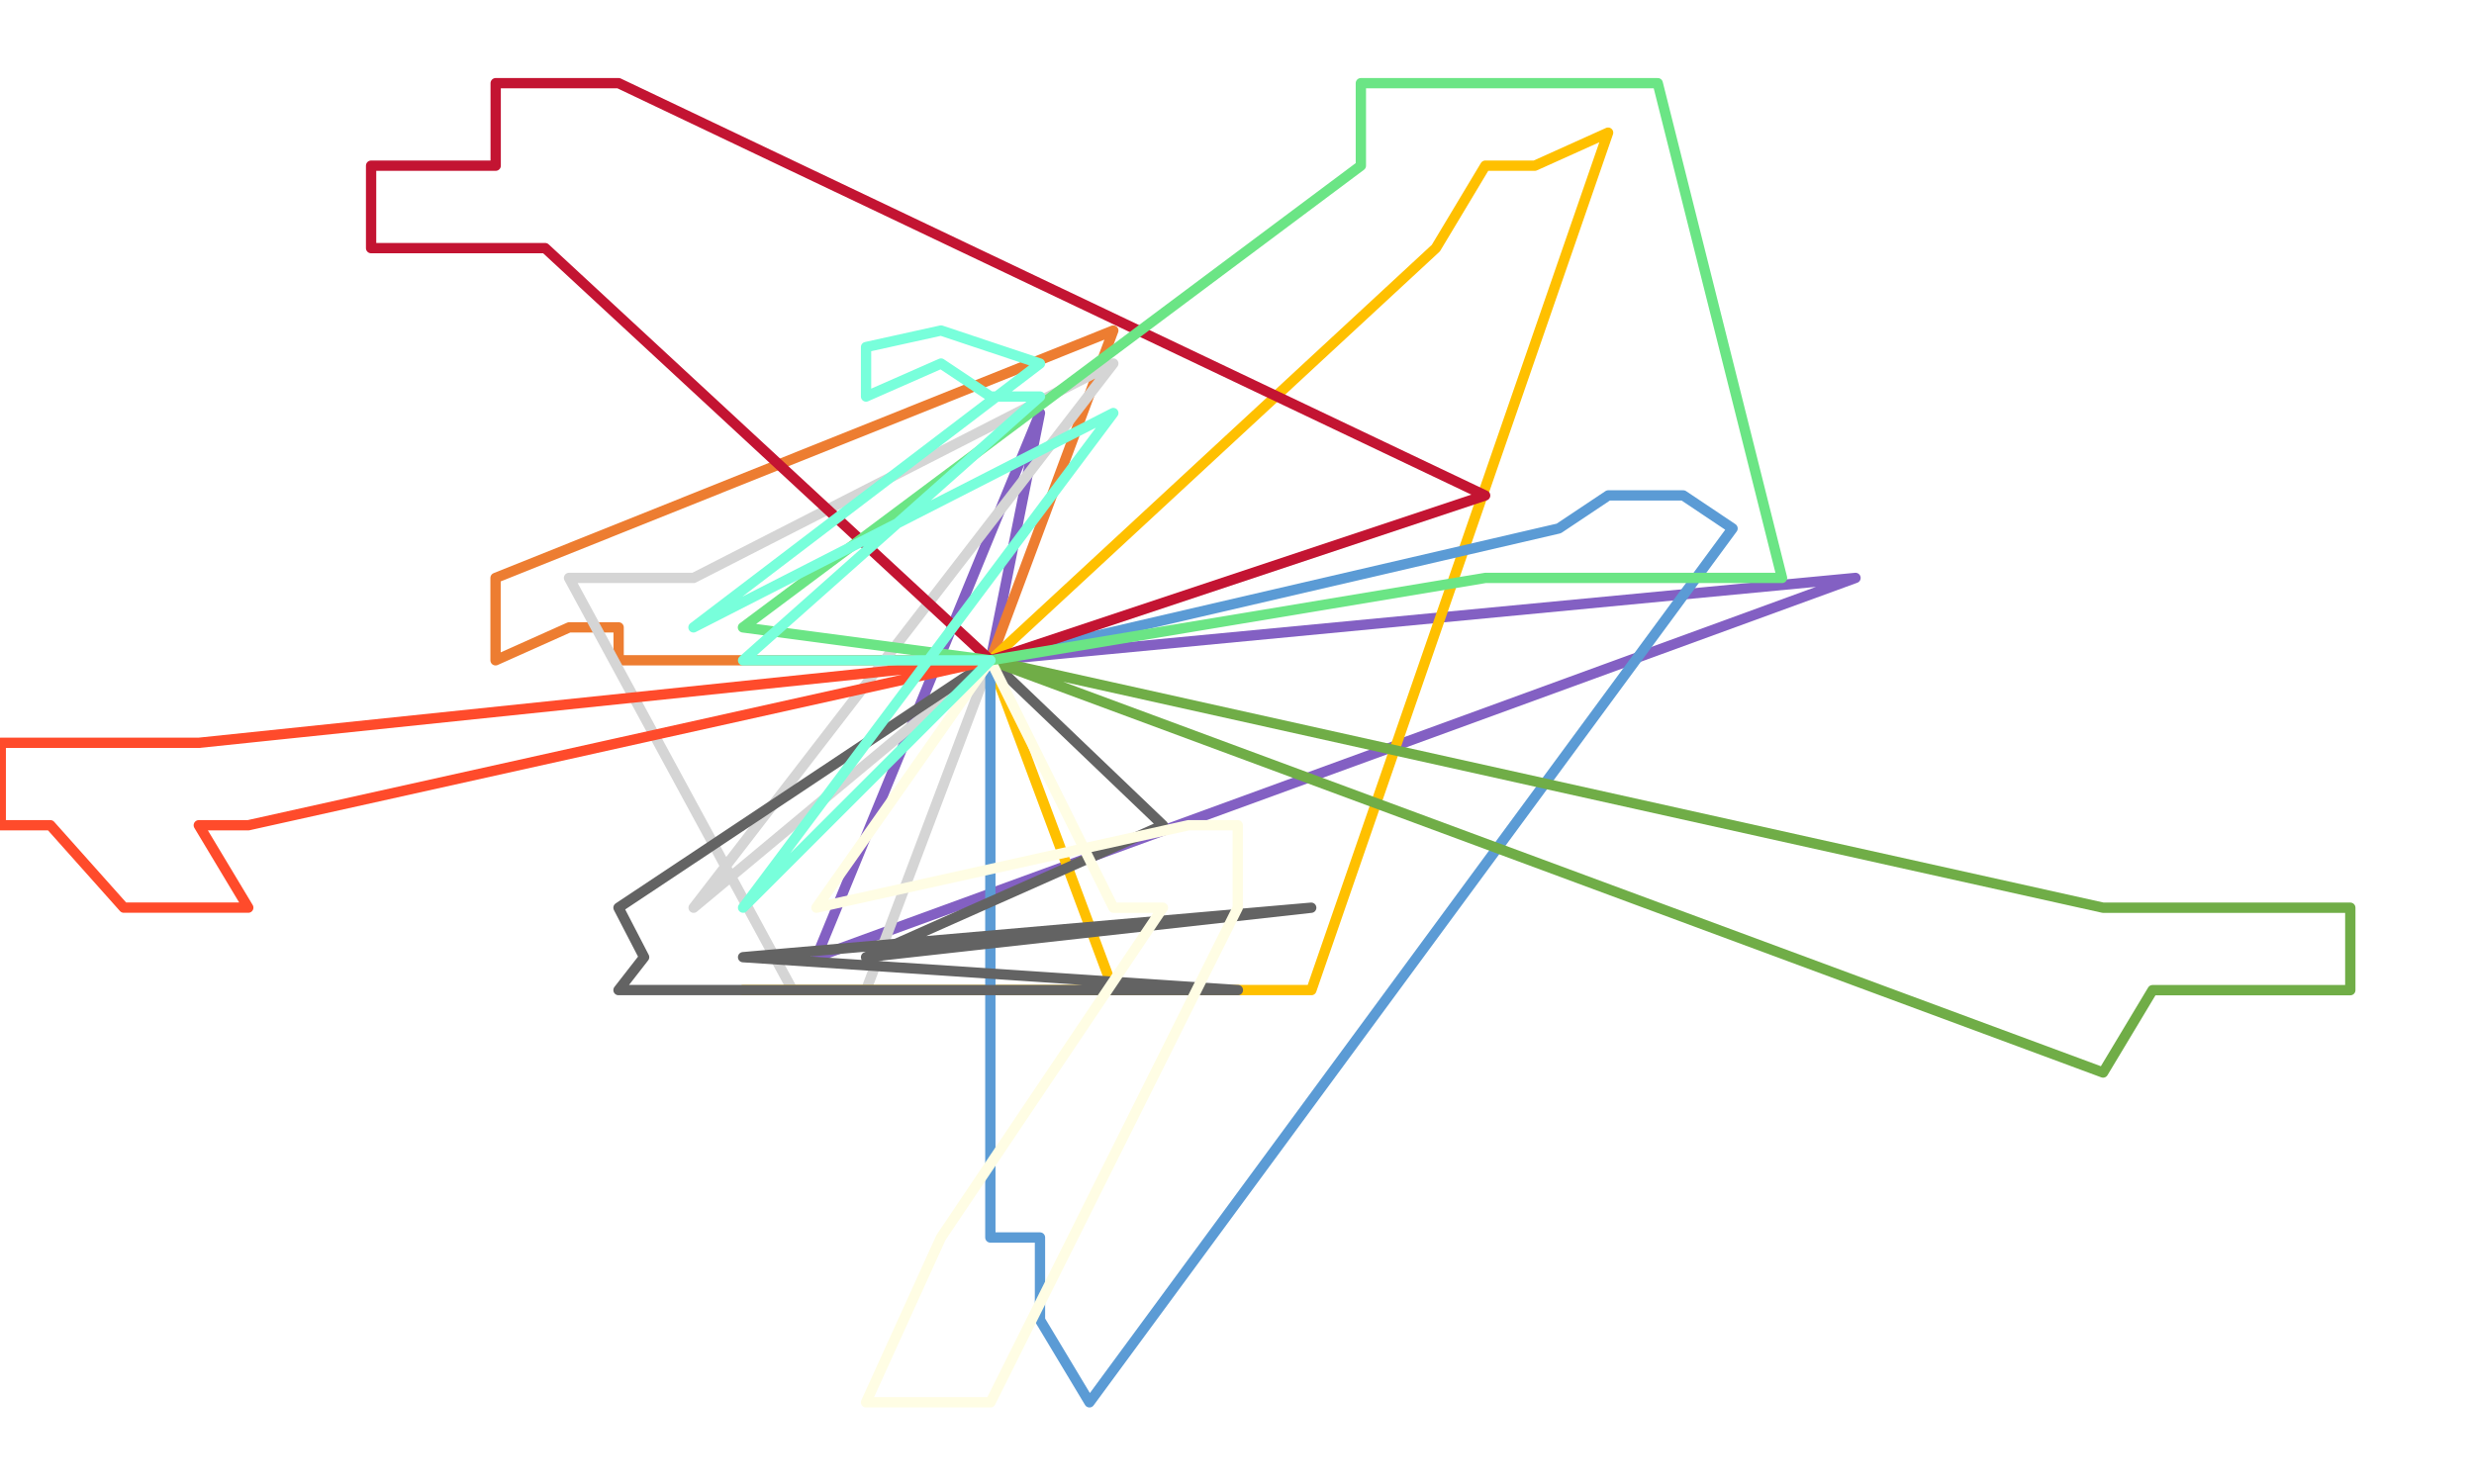
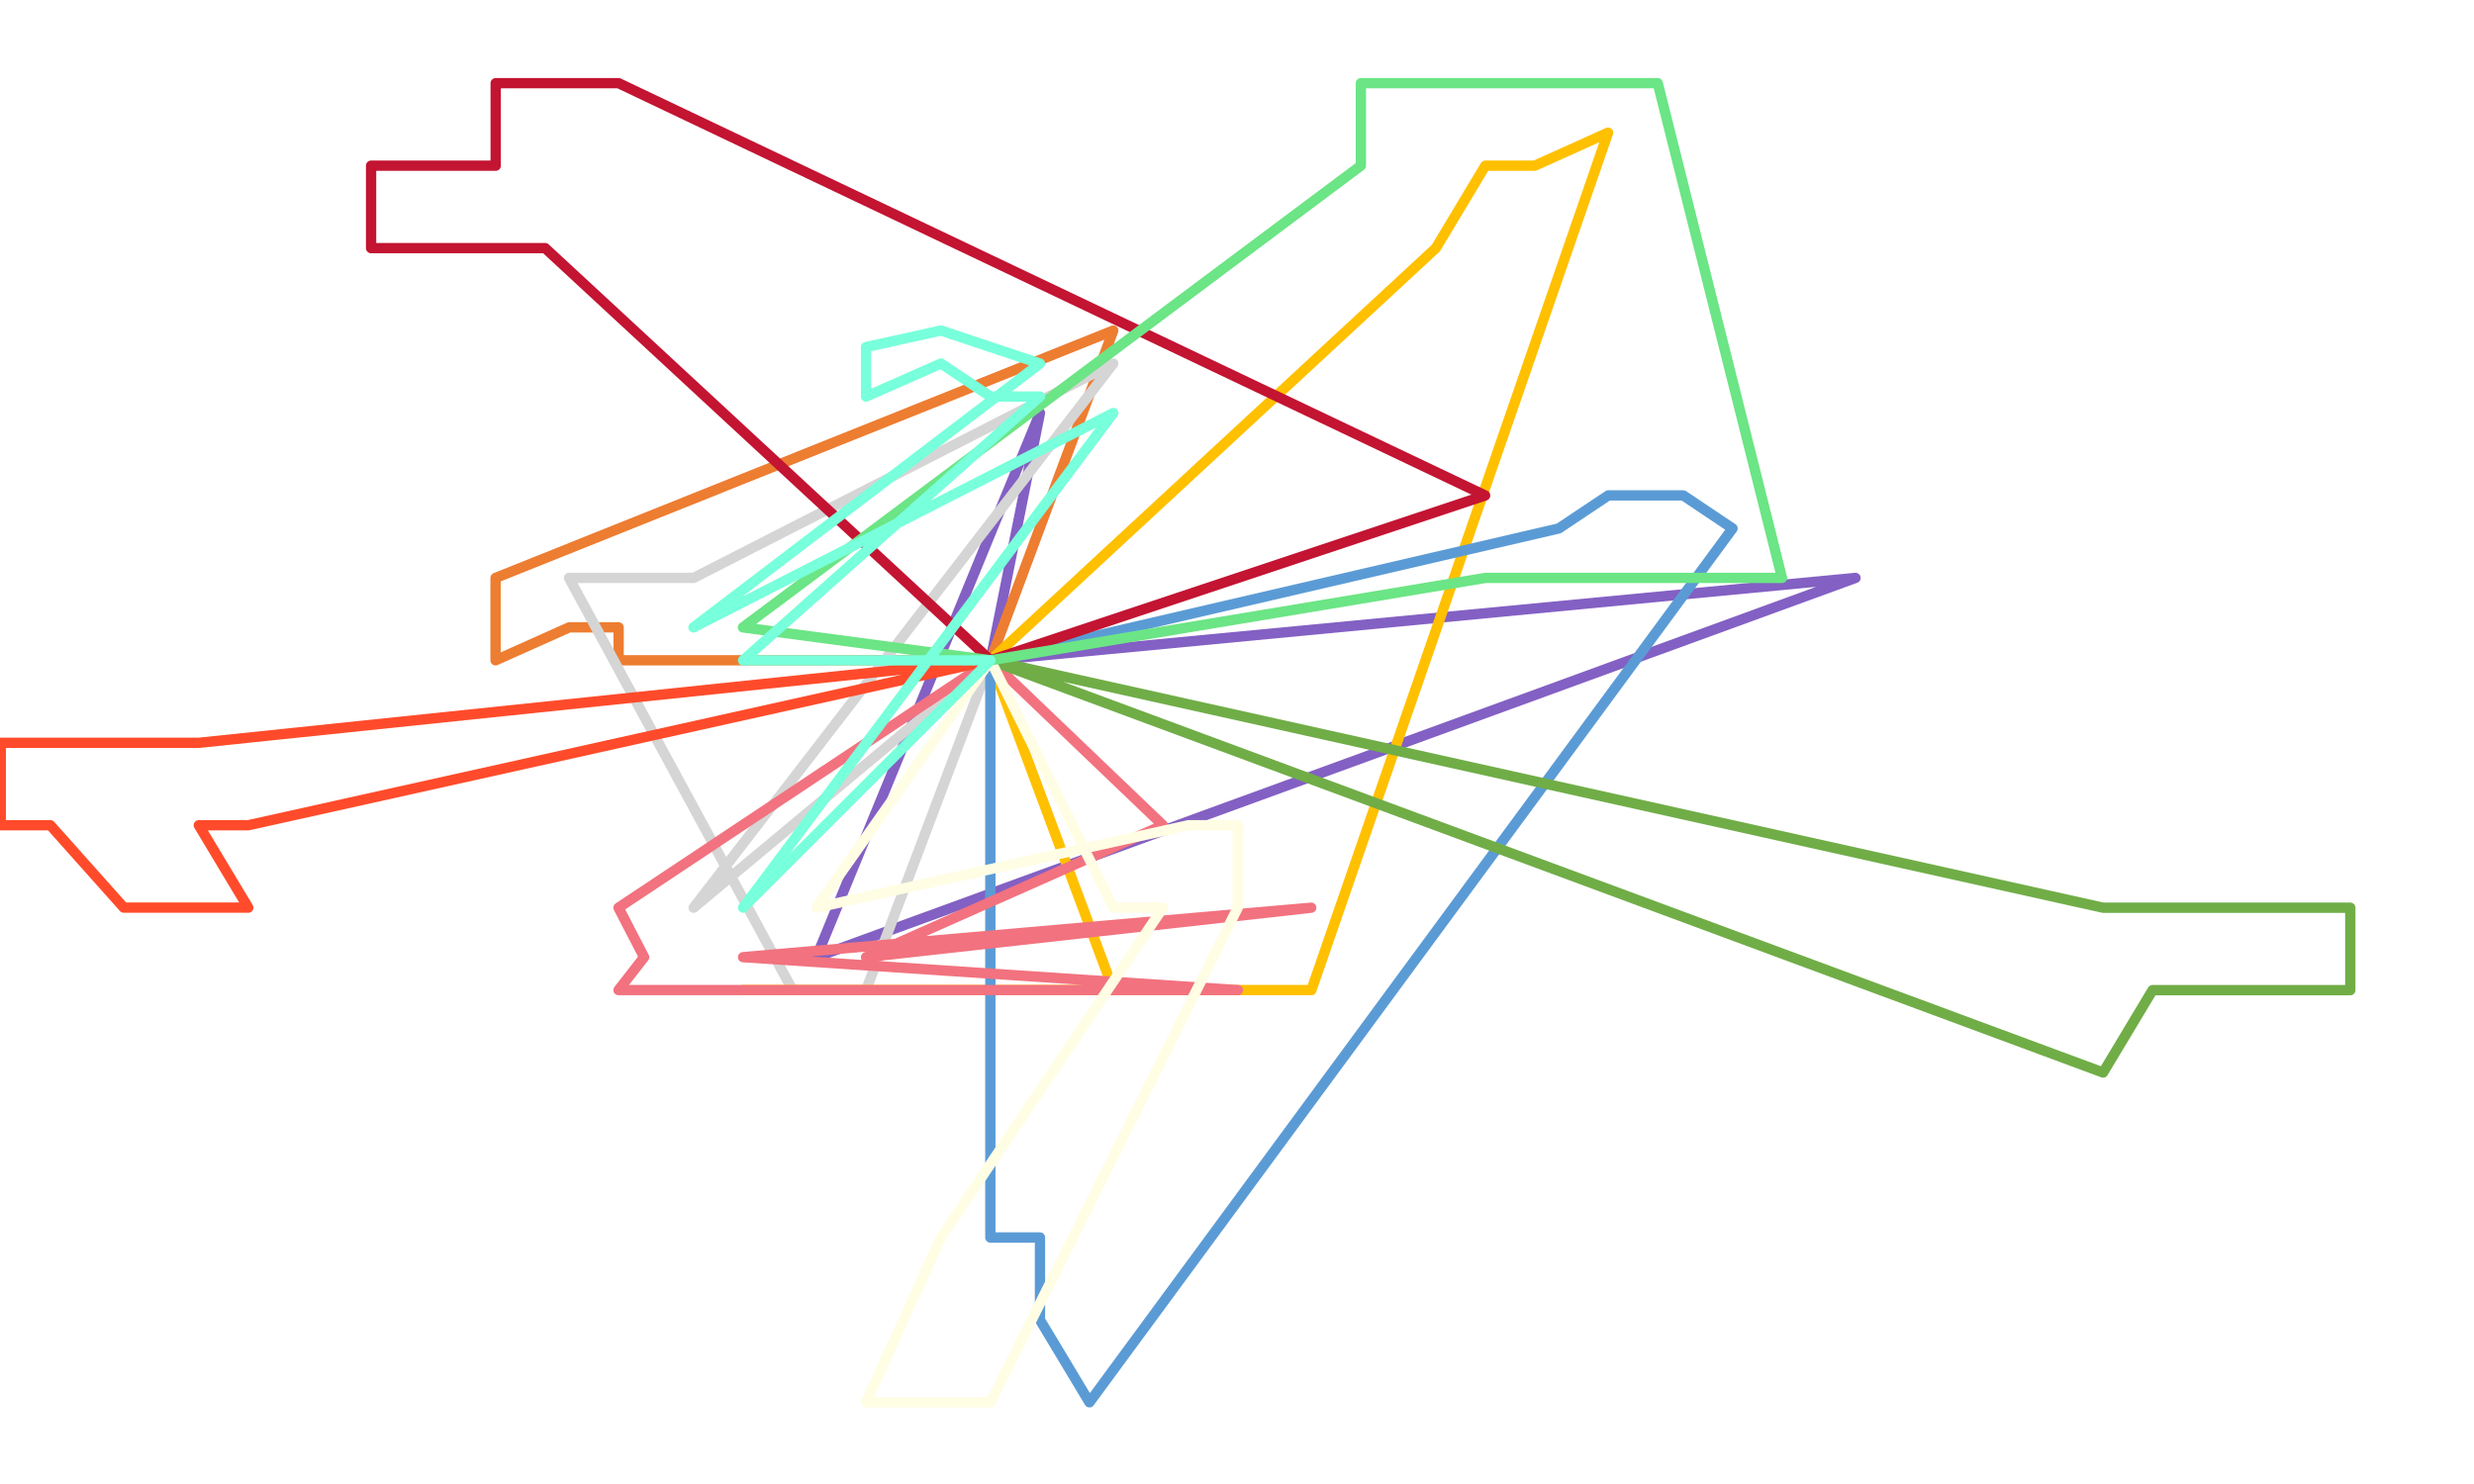
<svg xmlns="http://www.w3.org/2000/svg" width="1650" height="990" xml:space="preserve" overflow="hidden">
  <defs>
    <clipPath id="clip0">
      <rect x="2368" y="796" width="1650" height="990" />
    </clipPath>
  </defs>
  <g clip-path="url(#clip0)" transform="translate(-2368 -796)">
    <g>
      <path d="M3028.6 1236.54 3061.6 1071.5 2912.5 1434.5 3605.5 1181.54 3028.6 1236.54" stroke="#8360C3" stroke-width="6.875" stroke-linecap="round" stroke-linejoin="round" stroke-miterlimit="10" fill="none" />
    </g>
    <g>
      <path d="M3028.6 1236.5 2780.59 1236.5 2780.59 1214.54 2747.59 1214.54 2698.5 1236.5 2698.5 1181.54 3110.5 1016.5 3028.6 1236.5" stroke="#ED7D31" stroke-width="6.875" stroke-linecap="round" stroke-linejoin="round" stroke-miterlimit="10" fill="none" />
    </g>
    <g>
      <path d="M3028.6 1236.54 2945.6 1456.5 2896.6 1456.5 2747.5 1181.54 2780.59 1181.54 2830.59 1181.54 3110.5 1038.5 2830.59 1401.55 3028.6 1236.54" stroke="#D5D5D5" stroke-width="6.875" stroke-linecap="round" stroke-linejoin="round" stroke-miterlimit="10" fill="none" />
    </g>
    <g>
      <path d="M3028.6 1236.54 3325.61 961.532 3358.61 906.53 3391.61 906.53 3440.5 884.5 3242.61 1456.5 2863.5 1456.5 3160.6 1456.5 3110.6 1456.5 3028.6 1236.54" stroke="#FFC000" stroke-width="6.875" stroke-linecap="round" stroke-linejoin="round" stroke-miterlimit="10" fill="none" />
    </g>
    <g>
      <path d="M3028.5 1236.54 3028.5 1621.55 3061.6 1621.55 3061.6 1676.56 3094.6 1731.5 3523.5 1148.54 3490.61 1126.5 3440.61 1126.5 3407.61 1148.54 3028.5 1236.54" stroke="#5B9BD5" stroke-width="6.875" stroke-linecap="round" stroke-linejoin="round" stroke-miterlimit="10" fill="none" />
    </g>
    <g>
-       <path d="M3028.6 1236.5 3143.6 1346.54 2945.6 1434.55 3242.5 1401.55 2863.59 1434.55 3193.6 1456.5 2830.59 1456.5 2780.5 1456.5 2797.59 1434.55 2780.5 1401.55 3028.6 1236.5" stroke="#636363" stroke-width="6.875" stroke-linecap="round" stroke-linejoin="round" stroke-miterlimit="10" fill="none" />
+       <path d="M3028.6 1236.5 3143.6 1346.54 2945.6 1434.55 3242.5 1401.55 2863.59 1434.55 3193.6 1456.5 2830.59 1456.5 2780.5 1456.5 2797.59 1434.55 2780.5 1401.55 3028.6 1236.5" stroke="#F2727F" stroke-width="6.875" stroke-linecap="round" stroke-linejoin="round" stroke-miterlimit="10" fill="none" />
    </g>
    <g>
      <path d="M3028.6 1236.5 2731.59 961.532 2665.59 961.532 2615.5 961.532 2615.5 906.53 2698.59 906.53 2698.59 851.5 2731.59 851.5 2780.59 851.5 3358.5 1126.54 3028.6 1236.5" stroke="#C31432" stroke-width="6.875" stroke-linecap="round" stroke-linejoin="round" stroke-miterlimit="10" fill="none" />
    </g>
    <g>
      <path d="M3028.5 1236.5 2533.58 1346.54 2500.58 1346.54 2533.58 1401.5 2450.58 1401.5 2401.58 1346.54 2368.5 1346.54 2368.5 1291.54 2450.58 1291.54 2500.58 1291.54 3028.5 1236.5" stroke="#FF4B2B" stroke-width="6.875" stroke-linecap="round" stroke-linejoin="round" stroke-miterlimit="10" fill="none" />
    </g>
    <g>
      <path d="M3028.5 1236.5 3770.62 1401.55 3820.63 1401.55 3853.63 1401.55 3935.5 1401.55 3935.5 1456.55 3886.63 1456.55 3820.63 1456.55 3803.62 1456.55 3770.62 1511.5 3028.5 1236.5" stroke="#70AD47" stroke-width="6.875" stroke-linecap="round" stroke-linejoin="round" stroke-miterlimit="10" fill="none" />
    </g>
    <g>
      <path d="M3028.6 1236.5 2912.5 1401.55 3160.6 1346.54 3193.5 1346.54 3193.5 1401.55 3028.6 1731.5 2995.6 1731.5 2945.6 1731.5 2995.6 1621.55 3143.6 1401.55 3110.6 1401.55 3028.6 1236.5" stroke="#FFFDE4" stroke-width="6.875" stroke-linecap="round" stroke-linejoin="round" stroke-miterlimit="10" fill="none" />
    </g>
    <g>
-       <path d="M3028.6 1236.5 3358.61 1181.54 3440.61 1181.54 3457.61 1181.54 3556.5 1181.54 3473.61 851.5 3440.61 851.5 3358.61 851.5 3275.61 851.5 3275.61 906.53 2863.5 1214.54 3028.6 1236.5" stroke="#6bE585" stroke-width="6.875" stroke-linecap="round" stroke-linejoin="round" stroke-miterlimit="10" fill="none" />
+       <path d="M3028.6 1236.5 3358.61 1181.54 3440.61 1181.54 3457.61 1181.54 3556.5 1181.54 3473.61 851.5 3440.61 851.5 3358.61 851.5 3275.61 851.5 3275.61 906.53 2863.5 1214.54 3028.6 1236.5" stroke="#6BE585" stroke-width="6.875" stroke-linecap="round" stroke-linejoin="round" stroke-miterlimit="10" fill="none" />
    </g>
    <g>
      <path d="M3028.6 1236.54 2863.59 1236.54 3061.6 1060.53 3028.6 1060.53 2995.6 1038.53 2945.6 1060.53 2945.6 1027.53 2995.6 1016.5 3028.6 1027.53 3061.6 1038.53 2830.5 1214.54 3110.5 1071.54 2863.59 1401.5 3028.6 1236.54" stroke="#78FFDB" stroke-width="6.875" stroke-linecap="round" stroke-linejoin="round" stroke-miterlimit="10" fill="none" />
    </g>
  </g>
</svg>
